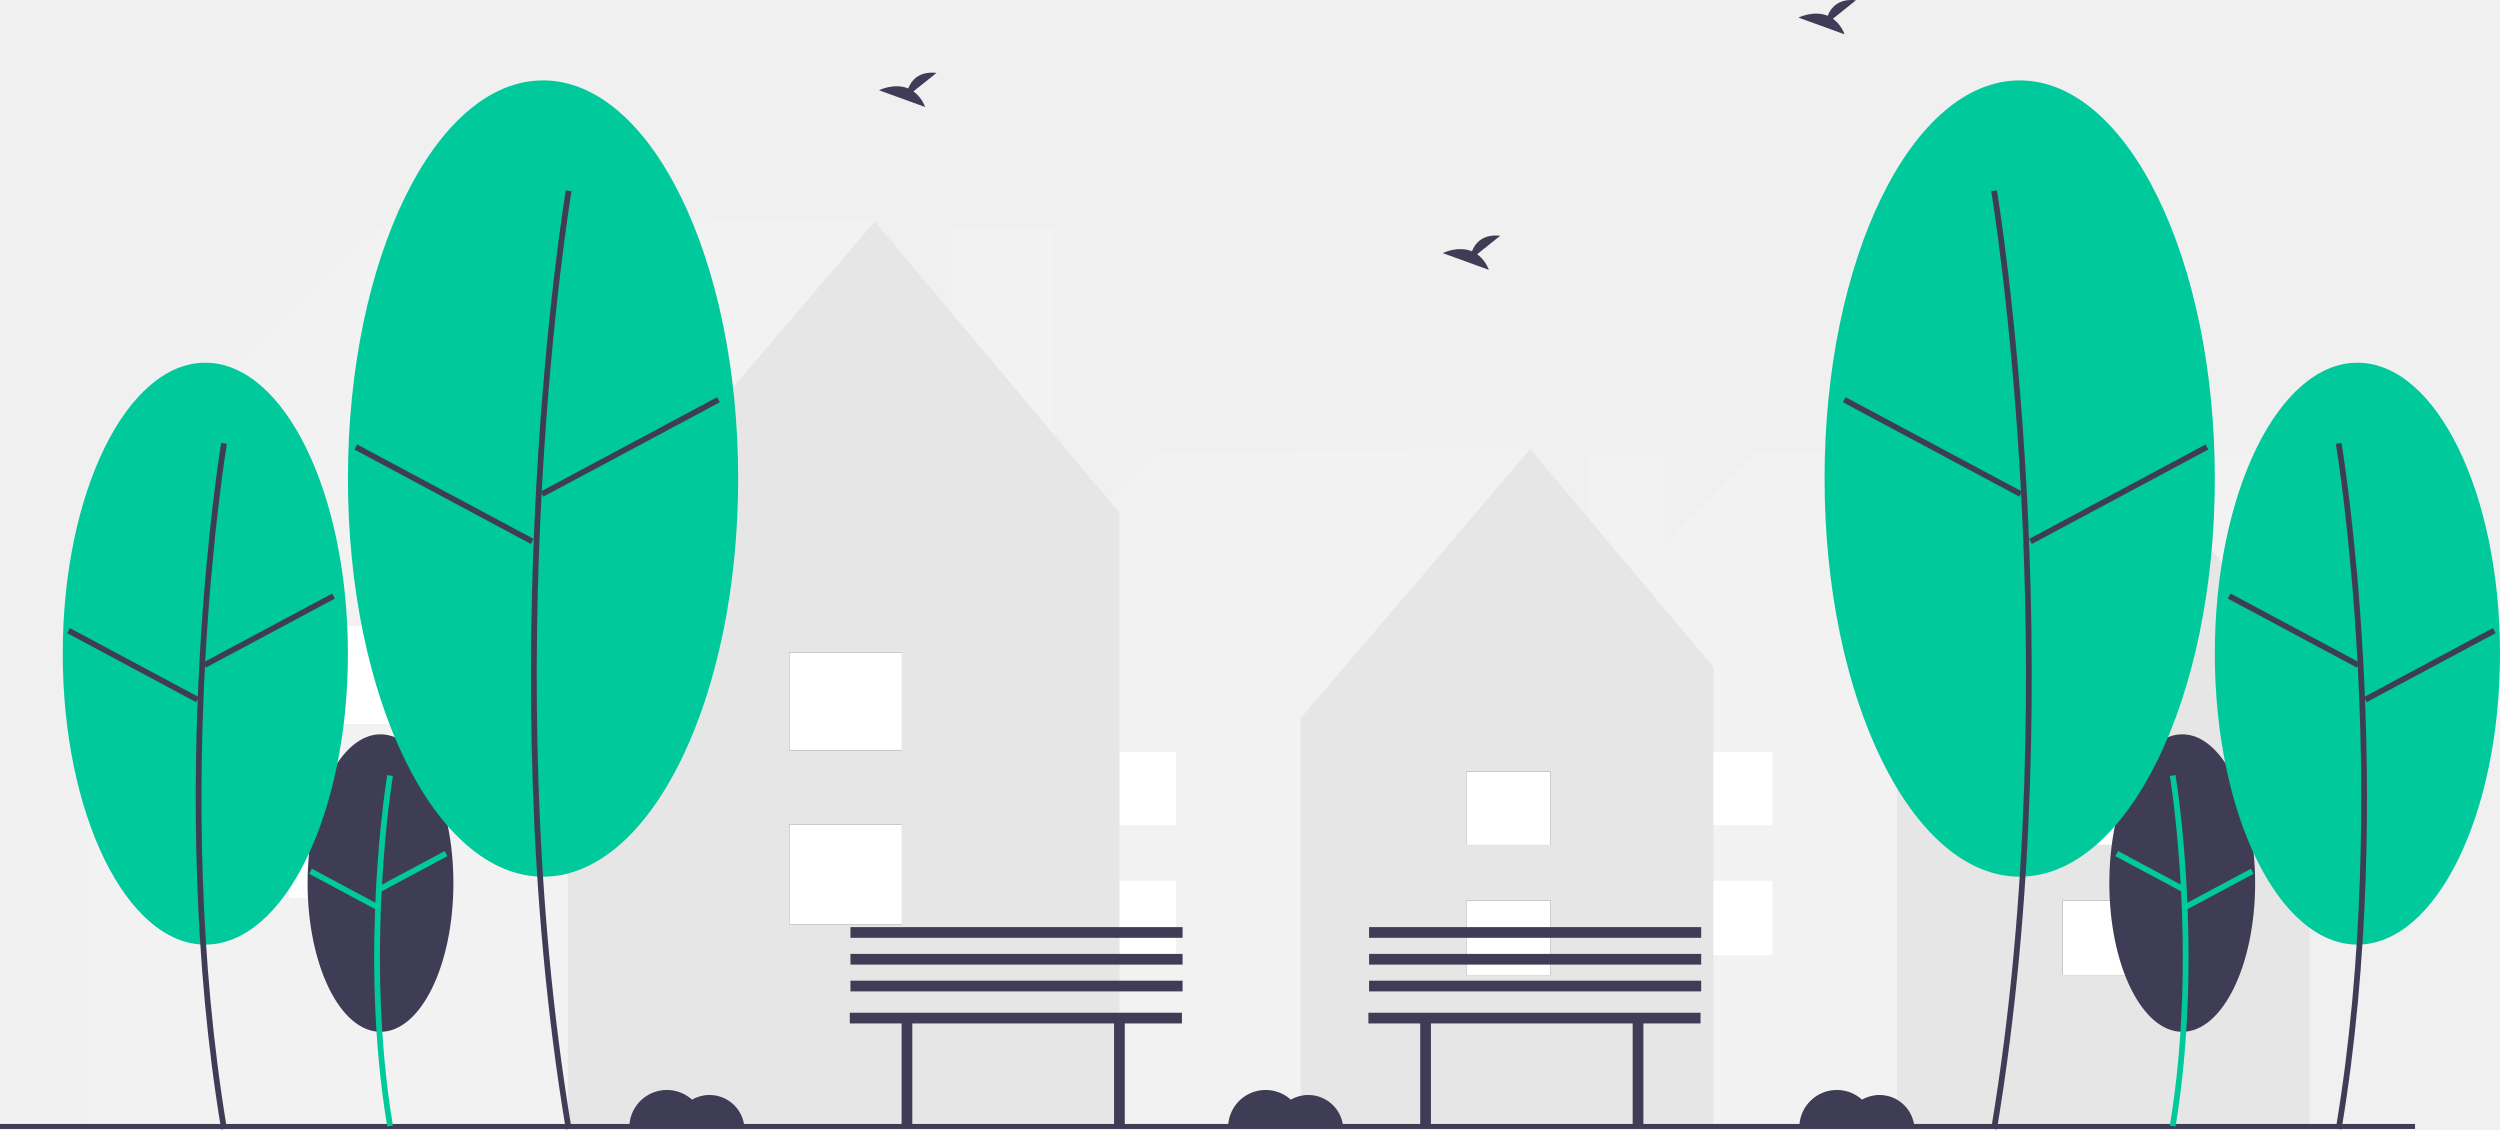
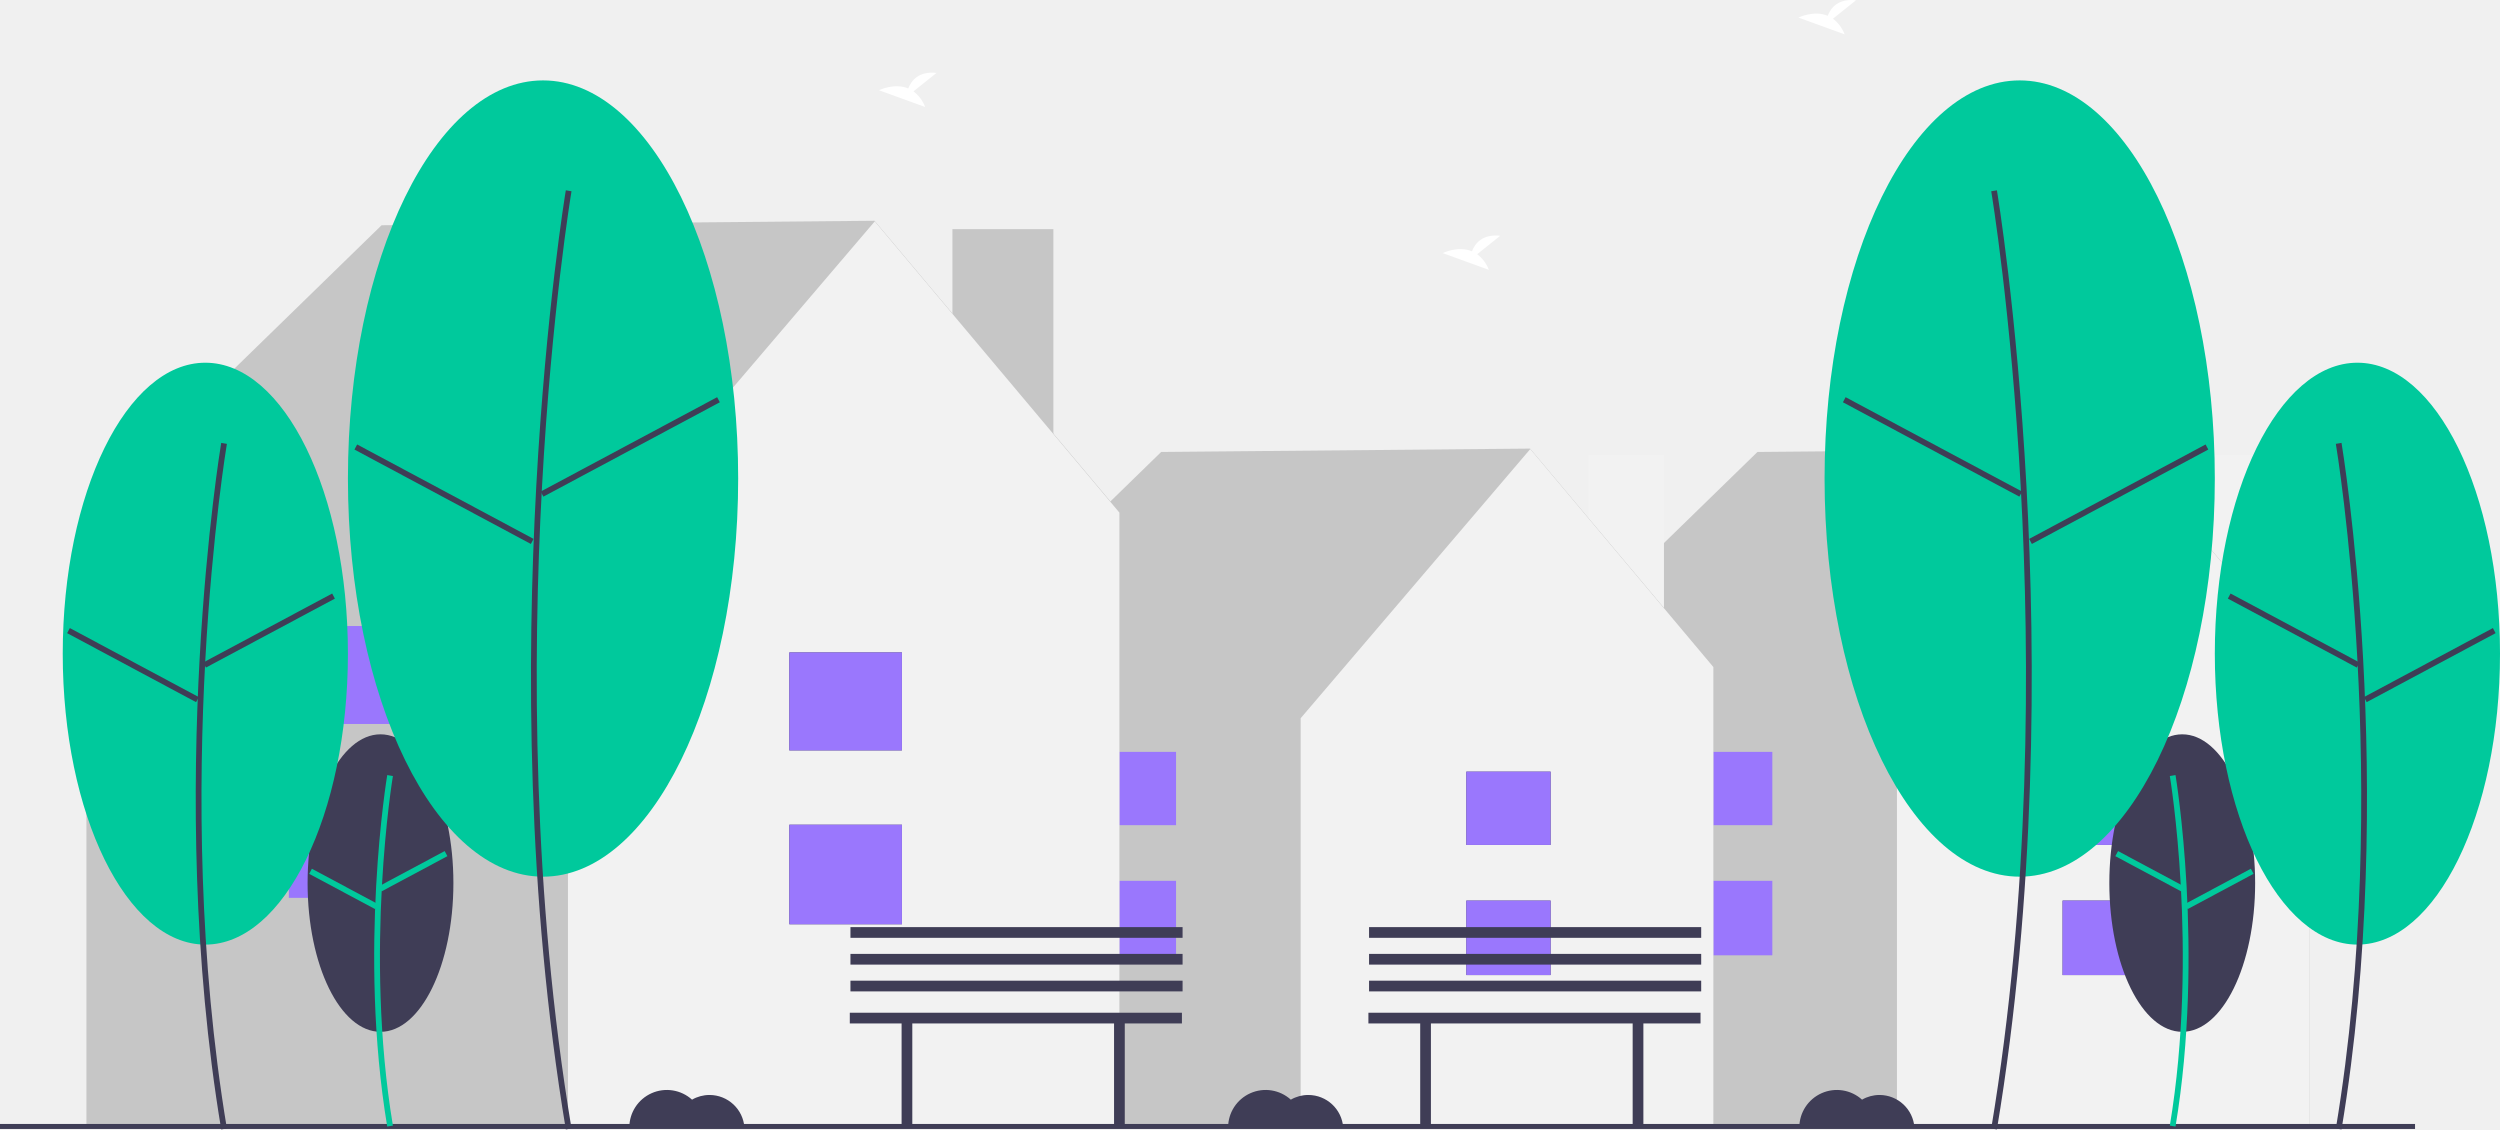
- <svg xmlns="http://www.w3.org/2000/svg" id="be3e1a43-0c7b-454d-900a-5620992e061d" data-name="Layer 1" width="997.861" height="450.808" viewBox="0 0 997.861 450.808">
-   <rect x="871.992" y="181.558" width="30.159" height="104.398" fill="#f2f2f2" />
-   <polygon points="922.068 266.317 848.715 179.052 701.475 180.398 612.156 267.396 613.961 268.556 613.316 268.556 613.316 449.513 921.871 449.513 921.871 268.556 922.068 266.317" fill="#f2f2f2" />
-   <polygon points="848.792 179.238 757.154 286.674 757.154 449.513 921.871 449.513 921.871 266.236 848.792 179.238" fill="#e6e6e6" />
-   <rect x="823.272" y="359.461" width="33.639" height="29.733" fill="#3f3d56" />
-   <rect x="823.272" y="307.996" width="33.639" height="29.262" fill="#3f3d56" />
-   <rect x="823.272" y="359.461" width="33.639" height="29.733" fill="#fff" />
-   <rect x="823.272" y="307.996" width="33.639" height="29.262" fill="#fff" />
-   <rect x="673.777" y="351.571" width="33.639" height="29.733" fill="#fff" />
-   <rect x="673.777" y="300.106" width="33.639" height="29.262" fill="#fff" />
-   <rect x="633.992" y="181.558" width="30.159" height="104.398" fill="#f2f2f2" />
-   <polygon points="684.068 266.317 610.715 179.052 463.475 180.398 374.156 267.396 375.961 268.556 375.316 268.556 375.316 449.513 683.871 449.513 683.871 268.556 684.068 266.317" fill="#f2f2f2" />
-   <polygon points="610.792 179.238 519.154 286.674 519.154 449.513 683.871 449.513 683.871 266.236 610.792 179.238" fill="#e6e6e6" />
-   <rect x="585.272" y="359.461" width="33.639" height="29.733" fill="#3f3d56" />
-   <rect x="585.272" y="307.996" width="33.639" height="29.262" fill="#3f3d56" />
-   <rect x="585.272" y="359.461" width="33.639" height="29.733" fill="#fff" />
-   <rect x="585.272" y="307.996" width="33.639" height="29.262" fill="#fff" />
-   <rect x="435.777" y="351.571" width="33.639" height="29.733" fill="#fff" />
-   <rect x="435.777" y="300.106" width="33.639" height="29.262" fill="#fff" />
-   <rect x="380.154" y="91.46" width="40.3" height="139.501" fill="#f2f2f2" />
-   <polygon points="447.068 204.718 349.051 88.112 152.302 89.91 32.951 206.161 35.362 207.711 34.501 207.711 34.501 449.513 446.804 449.513 446.804 207.711 447.068 204.718" fill="#f2f2f2" />
-   <polygon points="349.153 88.36 226.702 231.921 226.702 449.513 446.804 449.513 446.804 204.611 349.153 88.36" fill="#e6e6e6" />
-   <rect x="315.053" y="329.181" width="44.95" height="39.731" fill="#3f3d56" />
-   <rect x="315.053" y="260.412" width="44.95" height="39.101" fill="#3f3d56" />
-   <rect x="315.053" y="329.181" width="44.95" height="39.731" fill="#fff" />
-   <rect x="315.053" y="260.412" width="44.95" height="39.101" fill="#fff" />
-   <rect x="115.29" y="318.639" width="44.95" height="39.731" fill="#fff" />
-   <rect x="115.29" y="249.869" width="44.95" height="39.101" fill="#fff" />
-   <rect y="448.62" width="963.951" height="2" fill="#3f3d56" />
-   <ellipse cx="151.872" cy="352.472" rx="29.099" ry="59.374" fill="#3f3d56" />
-   <path d="M255.629,674.254c-11.655-69.925-.117-139.598.001-140.293l2.267.384c-.117.692-11.588,69.998.001,139.532Z" transform="translate(-101.0694 -224.5959)" fill="#00c99c" />
-   <rect x="251.026" y="571.202" width="29.841" height="2.3" transform="translate(-339.5816 -31.50095) rotate(-28.1416)" fill="#00c99c" />
-   <rect x="237.023" y="564.485" width="2.3" height="29.842" transform="translate(-486.1247 291.3715) rotate(-61.84204)" fill="#00c99c" />
-   <ellipse cx="81.955" cy="260.903" rx="56.915" ry="116.129" fill="#00c99c" />
-   <path d="M189.364,675.404c-22.765-136.585-.23-272.673.001-274.032l2.267.384c-.23,1.355-22.698,137.077.001,273.271Z" transform="translate(-101.0694 -224.5959)" fill="#3f3d56" />
-   <rect x="179.276" y="475.125" width="58.368" height="2.3" transform="translate(-301.0624 -69.97216) rotate(-28.1416)" fill="#3f3d56" />
-   <rect x="152.989" y="460.889" width="2.3" height="58.368" transform="translate(-451.7425 170.111) rotate(-61.84258)" fill="#3f3d56" />
-   <ellipse cx="216.754" cy="191.008" rx="77.883" ry="158.914" fill="#00c99c" />
-   <path d="M326.916,675.404c-31.14-186.837-.314-372.992.001-374.851l2.267.384c-.314,1.855-31.074,187.644.001,374.089Z" transform="translate(-101.0694 -224.5959)" fill="#3f3d56" />
-   <rect x="312.694" y="401.831" width="79.871" height="2.3" transform="translate(-249.45 -10.63875) rotate(-28.1416)" fill="#3f3d56" />
-   <rect x="277.146" y="381.926" width="2.3" height="79.871" transform="translate(-326.0358 243.5579) rotate(-61.84329)" fill="#3f3d56" />
-   <ellipse cx="871.029" cy="352.472" rx="29.099" ry="59.374" fill="#3f3d56" />
-   <path d="M969.412,674.254c11.655-69.925.117-139.598-.001-140.293l-2.267.384c.117.692,11.588,69.998-.001,139.532Z" transform="translate(-101.0694 -224.5959)" fill="#00c99c" />
-   <rect x="957.944" y="557.431" width="2.3" height="29.841" transform="translate(-99.02545 923.5193) rotate(-61.8584)" fill="#00c99c" />
-   <rect x="971.946" y="578.256" width="29.842" height="2.3" transform="translate(-257.6977 309.6834) rotate(-28.15796)" fill="#00c99c" />
-   <ellipse cx="940.946" cy="260.903" rx="56.915" ry="116.129" fill="#00c99c" />
-   <path d="M1035.676,675.404c22.765-136.585.23-272.673-.001-274.032l-2.267.384c.23,1.355,22.698,137.077-.001,273.271Z" transform="translate(-101.0694 -224.5959)" fill="#3f3d56" />
-   <rect x="1015.43" y="447.091" width="2.3" height="58.368" transform="translate(16.06635 923.4476) rotate(-61.8584)" fill="#3f3d56" />
-   <rect x="1041.717" y="488.923" width="58.368" height="2.3" transform="translate(-205.5961 338.7557) rotate(-28.15742)" fill="#3f3d56" />
-   <ellipse cx="806.148" cy="191.008" rx="77.883" ry="158.914" fill="#00c99c" />
-   <path d="M898.124,675.404c31.14-186.837.314-372.992-.001-374.851l-2.267.384c.314,1.855,31.074,187.644-.001,374.089Z" transform="translate(-101.0694 -224.5959)" fill="#3f3d56" />
-   <rect x="871.261" y="363.045" width="2.3" height="79.871" transform="translate(4.52428 757.5963) rotate(-61.8584)" fill="#3f3d56" />
-   <rect x="906.809" y="420.712" width="79.871" height="2.3" transform="translate(-188.1019 272.0814) rotate(-28.15671)" fill="#3f3d56" />
-   <path d="M690.674,326.062l9.206-7.363c-7.151-.789-10.09,3.111-11.292,6.198-5.587-2.32-11.669.72-11.669.72l18.419,6.687A13.938,13.938,0,0,0,690.674,326.062Z" transform="translate(-101.0694 -224.5959)" fill="#3f3d56" />
-   <path d="M465.674,261.062l9.206-7.363c-7.151-.789-10.09,3.111-11.292,6.198-5.587-2.32-11.669.72-11.669.72l18.419,6.687A13.938,13.938,0,0,0,465.674,261.062Z" transform="translate(-101.0694 -224.5959)" fill="#3f3d56" />
-   <path d="M832.674,232.062l9.206-7.363c-7.151-.789-10.09,3.111-11.292,6.198-5.587-2.32-11.669.72-11.669.72l18.419,6.687A13.938,13.938,0,0,0,832.674,232.062Z" transform="translate(-101.0694 -224.5959)" fill="#3f3d56" />
-   <path d="M851.26,661.648a13.918,13.918,0,0,0-6.97,1.87A14.982,14.982,0,0,0,819.26,674.648h45.95A13.99,13.99,0,0,0,851.26,661.648Z" transform="translate(-101.0694 -224.5959)" fill="#3f3d56" />
-   <path d="M384.26,661.648a13.918,13.918,0,0,0-6.97,1.87A14.982,14.982,0,0,0,352.26,674.648h45.95A13.99,13.99,0,0,0,384.26,661.648Z" transform="translate(-101.0694 -224.5959)" fill="#3f3d56" />
-   <path d="M623.26,661.648a13.918,13.918,0,0,0-6.97,1.87A14.982,14.982,0,0,0,591.26,674.648h45.95A13.99,13.99,0,0,0,623.26,661.648Z" transform="translate(-101.0694 -224.5959)" fill="#3f3d56" />
-   <polygon points="471.759 404.228 339.191 404.228 339.191 408.504 359.866 408.504 359.866 449.13 364.142 449.13 364.142 408.504 444.669 408.504 444.669 449.13 448.946 449.13 448.946 408.504 471.759 408.504 471.759 404.228" fill="#3f3d56" />
-   <rect x="339.452" y="391.434" width="132.568" height="4.276" fill="#3f3d56" />
-   <rect x="339.452" y="380.743" width="132.568" height="4.276" fill="#3f3d56" />
-   <rect x="339.452" y="370.052" width="132.568" height="4.276" fill="#3f3d56" />
-   <polygon points="678.759 404.228 546.191 404.228 546.191 408.504 566.866 408.504 566.866 449.13 571.142 449.13 571.142 408.504 651.669 408.504 651.669 449.13 655.946 449.13 655.946 408.504 678.759 408.504 678.759 404.228" fill="#3f3d56" />
-   <rect x="546.452" y="391.434" width="132.568" height="4.276" fill="#3f3d56" />
-   <rect x="546.452" y="380.743" width="132.568" height="4.276" fill="#3f3d56" />
-   <rect x="546.452" y="370.052" width="132.568" height="4.276" fill="#3f3d56" />
+ <svg xmlns="http://www.w3.org/2000/svg" id="be3e1a43-0c7b-454d-900a-5620992e061d" data-name="Layer 1" width="997.861" height="450.808" viewBox="0 0 997.861 450.808" version="1.1">
+   <defs id="defs137" />
+   <rect x="871.992" y="181.558" width="30.159" height="104.398" fill="#f2f2f2" id="rect2" />
+   <polygon points="922.068 266.317 848.715 179.052 701.475 180.398 612.156 267.396 613.961 268.556 613.316 268.556 613.316 449.513 921.871 449.513 921.871 268.556 922.068 266.317" fill="#f2f2f2" id="polygon4" style="fill:#c6c6c6;fill-opacity:1" />
+   <polygon points="848.792 179.238 757.154 286.674 757.154 449.513 921.871 449.513 921.871 266.236 848.792 179.238" fill="#e6e6e6" id="polygon6" style="fill:#f2f2f2;fill-opacity:1" />
+   <rect x="823.272" y="359.461" width="33.639" height="29.733" fill="#3f3d56" id="rect8" />
+   <rect x="823.272" y="307.996" width="33.639" height="29.262" fill="#3f3d56" id="rect10" />
+   <rect x="823.272" y="359.461" width="33.639" height="29.733" fill="#fff" id="rect12" style="fill:#9a77fd;fill-opacity:1" />
+   <rect x="823.272" y="307.996" width="33.639" height="29.262" fill="#fff" id="rect14" style="fill:#9a77fd;fill-opacity:1" />
+   <rect x="673.777" y="351.571" width="33.639" height="29.733" fill="#fff" id="rect16" style="fill:#9a77fd;fill-opacity:1" />
+   <rect x="673.777" y="300.106" width="33.639" height="29.262" fill="#fff" id="rect18" style="fill:#9a77fd;fill-opacity:1" />
+   <rect x="633.992" y="181.558" width="30.159" height="104.398" fill="#f2f2f2" id="rect20" />
+   <polygon points="684.068 266.317 610.715 179.052 463.475 180.398 374.156 267.396 375.961 268.556 375.316 268.556 375.316 449.513 683.871 449.513 683.871 268.556 684.068 266.317" fill="#f2f2f2" id="polygon22" style="fill:#c6c6c6;fill-opacity:1" />
+   <polygon points="610.792 179.238 519.154 286.674 519.154 449.513 683.871 449.513 683.871 266.236 610.792 179.238" fill="#e6e6e6" id="polygon24" style="fill:#f2f2f2;fill-opacity:1" />
+   <rect x="585.272" y="359.461" width="33.639" height="29.733" fill="#3f3d56" id="rect26" />
+   <rect x="585.272" y="307.996" width="33.639" height="29.262" fill="#3f3d56" id="rect28" />
+   <rect x="585.272" y="359.461" width="33.639" height="29.733" fill="#fff" id="rect30" style="fill:#9a77fd;fill-opacity:1" />
+   <rect x="585.272" y="307.996" width="33.639" height="29.262" fill="#fff" id="rect32" style="fill:#9a77fd;fill-opacity:1" />
+   <rect x="435.777" y="351.571" width="33.639" height="29.733" fill="#fff" id="rect34" style="fill:#9a77fd;fill-opacity:1" />
+   <rect x="435.777" y="300.106" width="33.639" height="29.262" fill="#fff" id="rect36" style="fill:#9a77fd;fill-opacity:1" />
+   <rect x="380.154" y="91.46" width="40.3" height="139.501" fill="#f2f2f2" id="rect38" style="fill:#c6c6c6;fill-opacity:1" />
+   <polygon points="447.068 204.718 349.051 88.112 152.302 89.91 32.951 206.161 35.362 207.711 34.501 207.711 34.501 449.513 446.804 449.513 446.804 207.711 447.068 204.718" fill="#f2f2f2" id="polygon40" style="fill:#c6c6c6;fill-opacity:1" />
+   <polygon points="349.153 88.36 226.702 231.921 226.702 449.513 446.804 449.513 446.804 204.611 349.153 88.36" fill="#e6e6e6" id="polygon42" style="fill:#f2f2f2;fill-opacity:1" />
+   <rect x="315.053" y="329.181" width="44.95" height="39.731" fill="#3f3d56" id="rect44" />
+   <rect x="315.053" y="260.412" width="44.95" height="39.101" fill="#3f3d56" id="rect46" />
+   <rect x="315.053" y="329.181" width="44.95" height="39.731" fill="#fff" id="rect48" style="fill:#9a77fd;fill-opacity:1" />
+   <rect x="315.053" y="260.412" width="44.95" height="39.101" fill="#fff" id="rect50" style="fill:#9a77fd;fill-opacity:1" />
+   <rect x="115.29" y="318.639" width="44.95" height="39.731" fill="#fff" id="rect52" style="fill:#9a77fd;fill-opacity:1" />
+   <rect x="115.29" y="249.869" width="44.95" height="39.101" fill="#fff" id="rect54" style="fill:#9a77fd;fill-opacity:1" />
+   <rect y="448.62" width="963.951" height="2" fill="#3f3d56" id="rect56" />
+   <ellipse cx="151.872" cy="352.472" rx="29.099" ry="59.374" fill="#3f3d56" id="ellipse58" />
+   <path d="M255.629,674.254c-11.655-69.925-.117-139.598.001-140.293l2.267.384c-.117.692-11.588,69.998.001,139.532Z" transform="translate(-101.0694 -224.5959)" fill="#00c99c" id="path60" />
+   <rect x="251.026" y="571.202" width="29.841" height="2.3" transform="translate(-339.5816 -31.50095) rotate(-28.1416)" fill="#00c99c" id="rect62" />
+   <rect x="237.023" y="564.485" width="2.3" height="29.842" transform="translate(-486.1247 291.3715) rotate(-61.84204)" fill="#00c99c" id="rect64" />
+   <ellipse cx="81.955" cy="260.903" rx="56.915" ry="116.129" fill="#00c99c" id="ellipse66" />
+   <path d="M189.364,675.404c-22.765-136.585-.23-272.673.001-274.032l2.267.384c-.23,1.355-22.698,137.077.001,273.271Z" transform="translate(-101.0694 -224.5959)" fill="#3f3d56" id="path68" />
+   <rect x="179.276" y="475.125" width="58.368" height="2.3" transform="translate(-301.0624 -69.97216) rotate(-28.1416)" fill="#3f3d56" id="rect70" />
+   <rect x="152.989" y="460.889" width="2.3" height="58.368" transform="translate(-451.7425 170.111) rotate(-61.84258)" fill="#3f3d56" id="rect72" />
+   <ellipse cx="216.754" cy="191.008" rx="77.883" ry="158.914" fill="#00c99c" id="ellipse74" />
+   <path d="M326.916,675.404c-31.14-186.837-.314-372.992.001-374.851l2.267.384c-.314,1.855-31.074,187.644.001,374.089Z" transform="translate(-101.0694 -224.5959)" fill="#3f3d56" id="path76" />
+   <rect x="312.694" y="401.831" width="79.871" height="2.3" transform="translate(-249.45 -10.63875) rotate(-28.1416)" fill="#3f3d56" id="rect78" />
+   <rect x="277.146" y="381.926" width="2.3" height="79.871" transform="translate(-326.0358 243.5579) rotate(-61.84329)" fill="#3f3d56" id="rect80" />
+   <ellipse cx="871.029" cy="352.472" rx="29.099" ry="59.374" fill="#3f3d56" id="ellipse82" />
+   <path d="M969.412,674.254c11.655-69.925.117-139.598-.001-140.293l-2.267.384c.117.692,11.588,69.998-.001,139.532Z" transform="translate(-101.0694 -224.5959)" fill="#00c99c" id="path84" />
+   <rect x="957.944" y="557.431" width="2.3" height="29.841" transform="translate(-99.02545 923.5193) rotate(-61.8584)" fill="#00c99c" id="rect86" />
+   <rect x="971.946" y="578.256" width="29.842" height="2.3" transform="translate(-257.6977 309.6834) rotate(-28.15796)" fill="#00c99c" id="rect88" />
+   <ellipse cx="940.946" cy="260.903" rx="56.915" ry="116.129" fill="#00c99c" id="ellipse90" />
+   <path d="M1035.676,675.404c22.765-136.585.23-272.673-.001-274.032l-2.267.384c.23,1.355,22.698,137.077-.001,273.271Z" transform="translate(-101.0694 -224.5959)" fill="#3f3d56" id="path92" />
+   <rect x="1015.43" y="447.091" width="2.3" height="58.368" transform="translate(16.06635 923.4476) rotate(-61.8584)" fill="#3f3d56" id="rect94" />
+   <rect x="1041.717" y="488.923" width="58.368" height="2.3" transform="translate(-205.5961 338.7557) rotate(-28.15742)" fill="#3f3d56" id="rect96" />
+   <ellipse cx="806.148" cy="191.008" rx="77.883" ry="158.914" fill="#00c99c" id="ellipse98" />
+   <path d="M898.124,675.404c31.14-186.837.314-372.992-.001-374.851l-2.267.384c.314,1.855,31.074,187.644-.001,374.089Z" transform="translate(-101.0694 -224.5959)" fill="#3f3d56" id="path100" />
+   <rect x="871.261" y="363.045" width="2.3" height="79.871" transform="translate(4.52428 757.5963) rotate(-61.8584)" fill="#3f3d56" id="rect102" />
+   <rect x="906.809" y="420.712" width="79.871" height="2.3" transform="translate(-188.1019 272.0814) rotate(-28.15671)" fill="#3f3d56" id="rect104" />
+   <path d="M690.674,326.062l9.206-7.363c-7.151-.789-10.09,3.111-11.292,6.198-5.587-2.32-11.669.72-11.669.72l18.419,6.687A13.938,13.938,0,0,0,690.674,326.062Z" transform="translate(-101.0694 -224.5959)" fill="#3f3d56" id="path106" style="fill:#ffffff;fill-opacity:1" />
+   <path d="M465.674,261.062l9.206-7.363c-7.151-.789-10.09,3.111-11.292,6.198-5.587-2.32-11.669.72-11.669.72l18.419,6.687A13.938,13.938,0,0,0,465.674,261.062Z" transform="translate(-101.0694 -224.5959)" fill="#3f3d56" id="path108" style="fill:#ffffff;fill-opacity:1" />
+   <path d="M832.674,232.062l9.206-7.363c-7.151-.789-10.09,3.111-11.292,6.198-5.587-2.32-11.669.72-11.669.72l18.419,6.687A13.938,13.938,0,0,0,832.674,232.062Z" transform="translate(-101.0694 -224.5959)" fill="#3f3d56" id="path110" style="fill:#ffffff;fill-opacity:1" />
+   <path d="M851.26,661.648a13.918,13.918,0,0,0-6.97,1.87A14.982,14.982,0,0,0,819.26,674.648h45.95A13.99,13.99,0,0,0,851.26,661.648Z" transform="translate(-101.0694 -224.5959)" fill="#3f3d56" id="path112" />
+   <path d="M384.26,661.648a13.918,13.918,0,0,0-6.97,1.87A14.982,14.982,0,0,0,352.26,674.648h45.95A13.99,13.99,0,0,0,384.26,661.648Z" transform="translate(-101.0694 -224.5959)" fill="#3f3d56" id="path114" />
+   <path d="M623.26,661.648a13.918,13.918,0,0,0-6.97,1.87A14.982,14.982,0,0,0,591.26,674.648h45.95A13.99,13.99,0,0,0,623.26,661.648Z" transform="translate(-101.0694 -224.5959)" fill="#3f3d56" id="path116" />
+   <polygon points="471.759 404.228 339.191 404.228 339.191 408.504 359.866 408.504 359.866 449.13 364.142 449.13 364.142 408.504 444.669 408.504 444.669 449.13 448.946 449.13 448.946 408.504 471.759 408.504 471.759 404.228" fill="#3f3d56" id="polygon118" />
+   <rect x="339.452" y="391.434" width="132.568" height="4.276" fill="#3f3d56" id="rect120" />
+   <rect x="339.452" y="380.743" width="132.568" height="4.276" fill="#3f3d56" id="rect122" />
+   <rect x="339.452" y="370.052" width="132.568" height="4.276" fill="#3f3d56" id="rect124" />
+   <polygon points="678.759 404.228 546.191 404.228 546.191 408.504 566.866 408.504 566.866 449.13 571.142 449.13 571.142 408.504 651.669 408.504 651.669 449.13 655.946 449.13 655.946 408.504 678.759 408.504 678.759 404.228" fill="#3f3d56" id="polygon126" />
+   <rect x="546.452" y="391.434" width="132.568" height="4.276" fill="#3f3d56" id="rect128" />
+   <rect x="546.452" y="380.743" width="132.568" height="4.276" fill="#3f3d56" id="rect130" />
+   <rect x="546.452" y="370.052" width="132.568" height="4.276" fill="#3f3d56" id="rect132" />
</svg>
